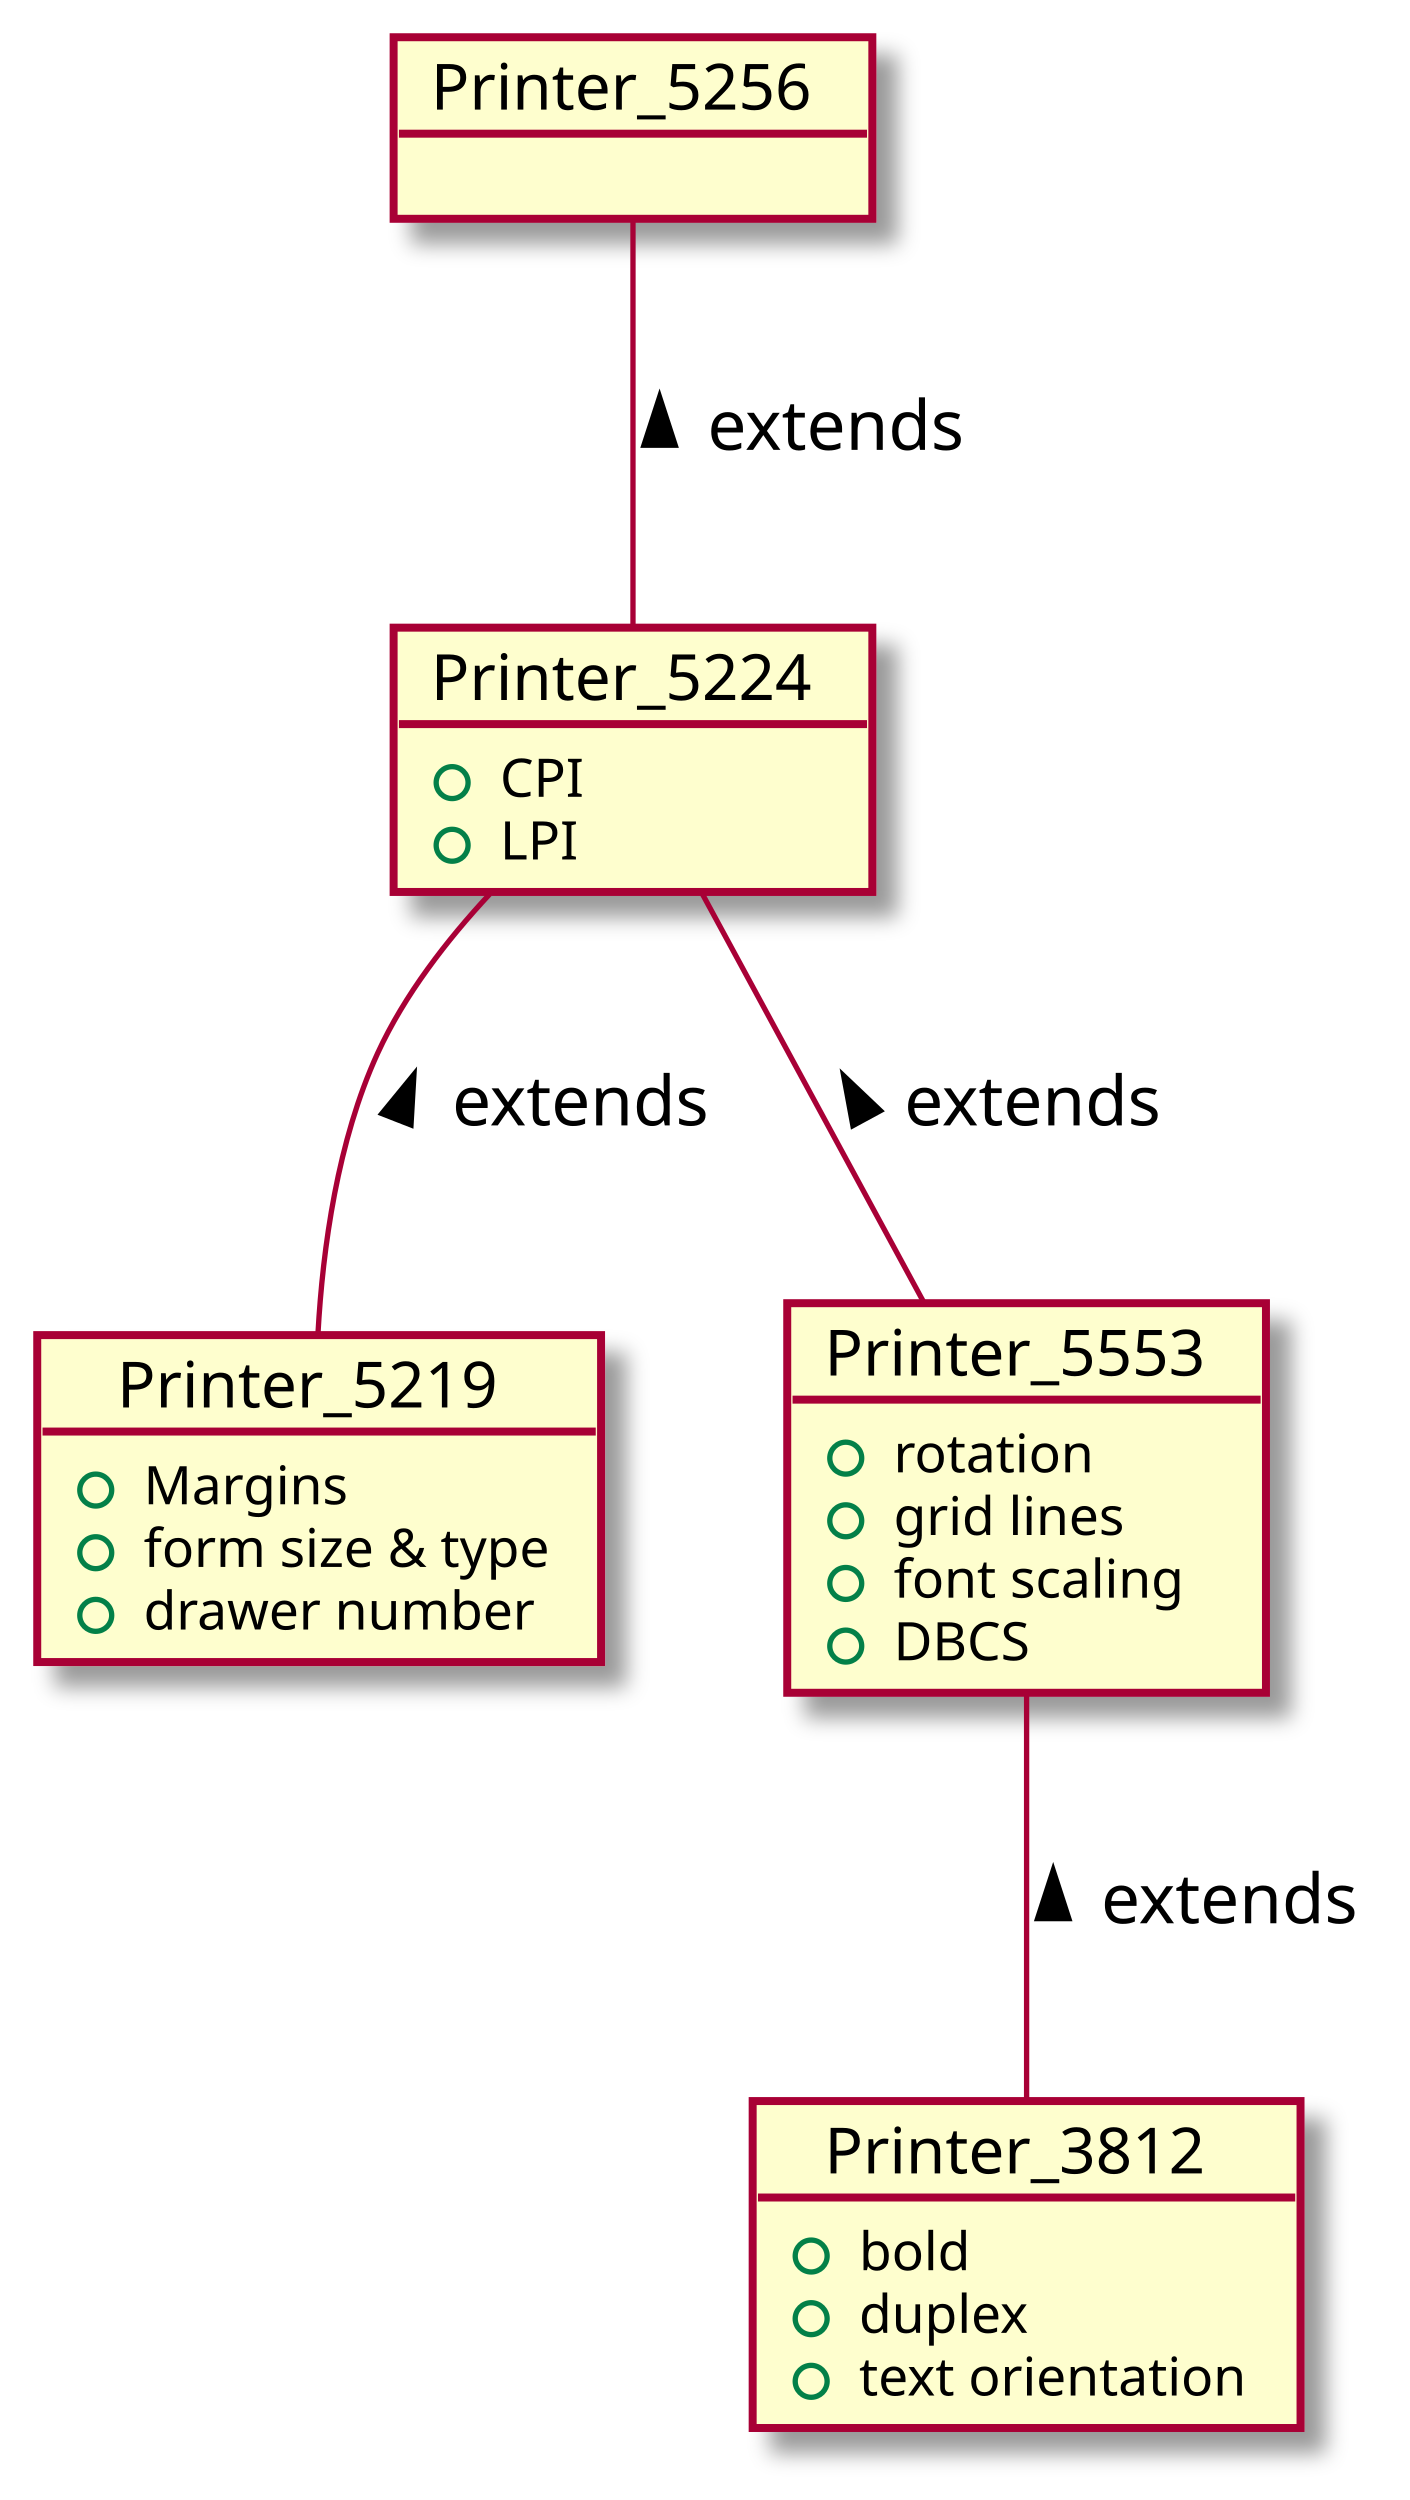
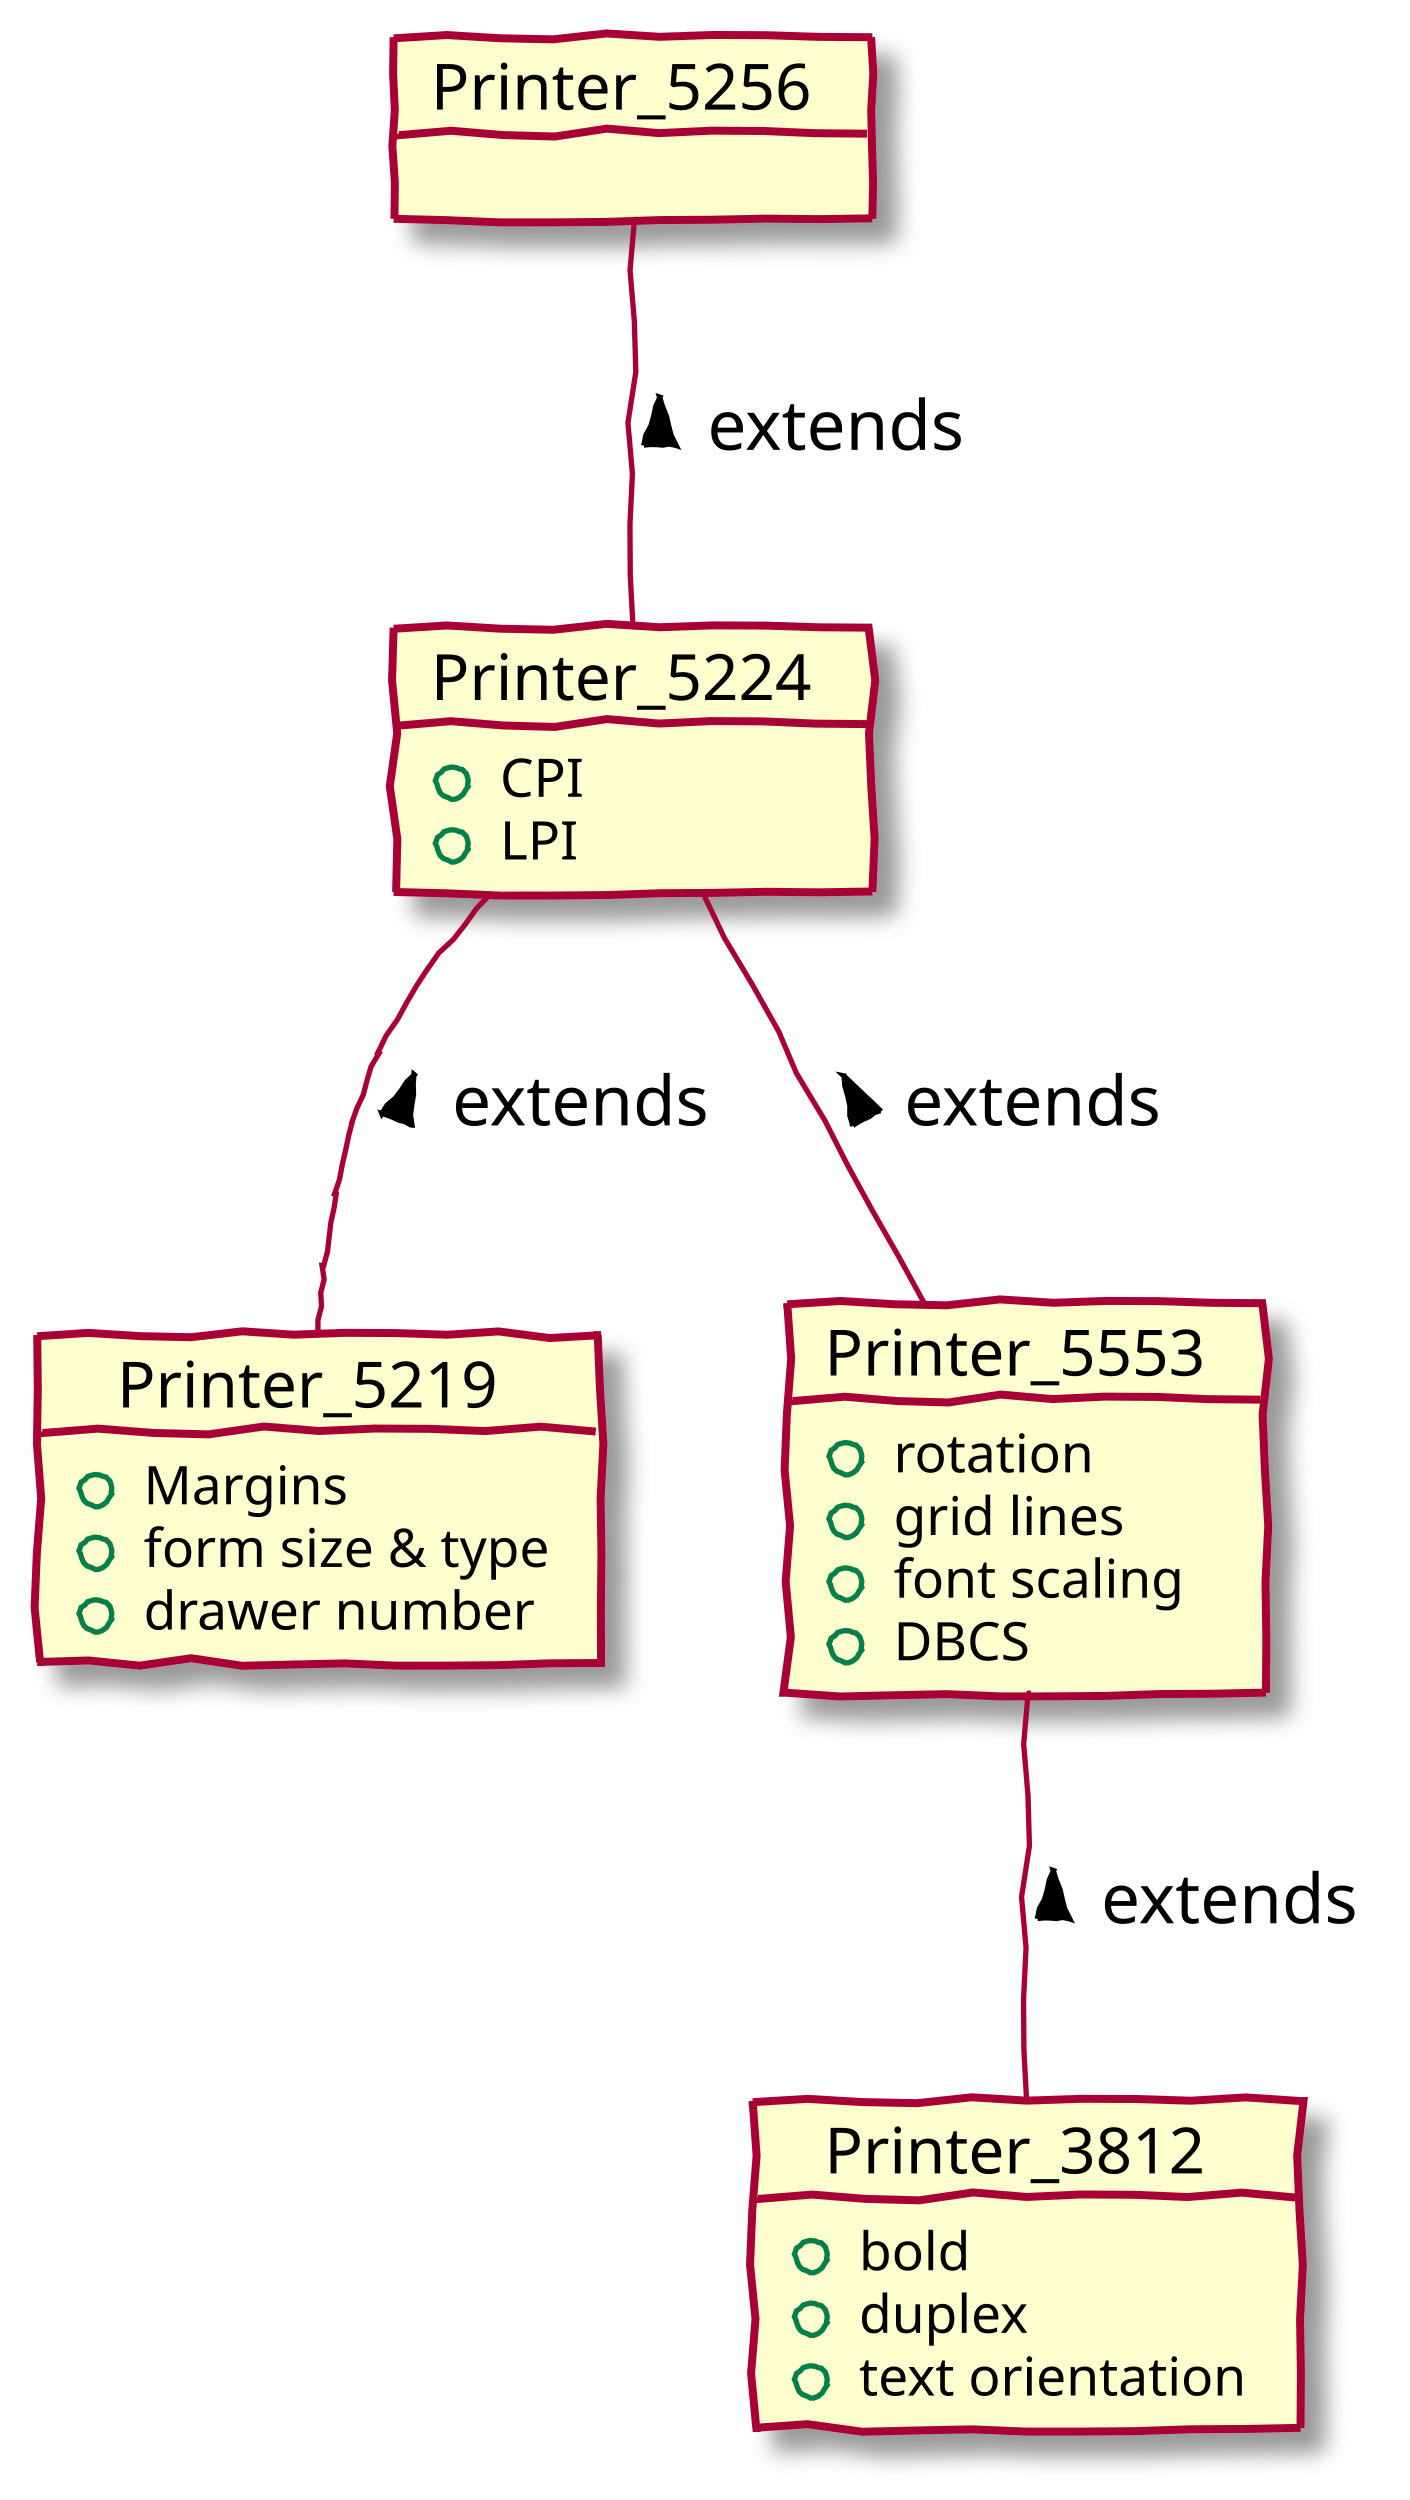
<svg xmlns="http://www.w3.org/2000/svg" contentScriptType="application/ecmascript" contentStyleType="text/css" height="470px" preserveAspectRatio="none" style="width:265px;height:470px;" version="1.1" viewBox="0 0 265 470" width="265px" zoomAndPan="magnify">
  <defs>
-     <filter height="300%" id="f1pfdexs42ap7q" width="300%" x="-1" y="-1">
+     <filter height="300%" id="f1qc4ehnx7grcp" width="300%" x="-1" y="-1">
      <feGaussianBlur result="blurOut" stdDeviation="2.0" />
      <feColorMatrix in="blurOut" result="blurOut2" type="matrix" values="0 0 0 0 0 0 0 0 0 0 0 0 0 0 0 0 0 0 .4 0" />
      <feOffset dx="4.0" dy="4.0" in="blurOut2" result="blurOut3" />
      <feBlend in="SourceGraphic" in2="blurOut3" mode="normal" />
    </filter>
  </defs>
  <g>
-     <rect fill="#FEFECE" filter="url(#f1pfdexs42ap7q)" height="34.133" style="stroke: #A80036; stroke-width: 1.5;" width="90" x="74" y="7" />
+     <polygon fill="#FEFECE" filter="url(#f1qc4ehnx7grcp)" points="74,7,74,7.21,84,6.586,94,7.193,104,7.4,114,6.287,124,6.922,134,6.574,144,6.617,154,6.932,164,7,163.769,7,164.185,13.827,163.79,20.653,163.934,27.48,164.144,34.306,164,41.133,164,41.047,154,41.201,144,41.101,134,41.311,124,41.372,114,41.718,104,41.804,94,41.812,84,41.387,74,41.133,74.154,41.133,74.234,34.306,73.76,27.48,74.226,20.653,73.901,13.827,74,7" style="stroke: #A80036; stroke-width: 1.5;" />
    <text fill="#000000" font-family="sans-serif" font-size="12" lengthAdjust="spacingAndGlyphs" textLength="76" x="81" y="20.602">Printer_5256</text>
-     <line style="stroke: #A80036; stroke-width: 1.5;" x1="75" x2="163" y1="25.133" y2="25.133" />
-     <rect fill="#FEFECE" filter="url(#f1pfdexs42ap7q)" height="49.688" style="stroke: #A80036; stroke-width: 1.5;" width="90" x="74" y="118" />
+     <path d="M75,25.133 L75,25.413 L84.778,24.58 L94.556,25.39 L104.333,25.666 L114.111,24.182 L123.889,25.029 L133.667,24.564 L143.444,24.622 L153.222,25.042 L163,25.133 " fill="#FEFECE" style="stroke: #A80036; stroke-width: 1.5;" />
+     <polygon fill="#FEFECE" filter="url(#f1qc4ehnx7grcp)" points="74,118,74,118.21,84,117.586,94,118.193,104,118.4,114,117.287,124,117.922,134,117.573,144,117.617,154,117.932,164,118,163.309,118,164.554,127.938,163.37,137.875,163.802,147.812,164.432,157.75,164,167.688,164,167.602,154,167.756,144,167.656,134,167.866,124,167.927,114,168.273,104,168.359,94,168.367,84,167.942,74,167.688,74.464,167.688,74.702,157.75,73.279,147.812,74.678,137.875,73.704,127.938,74,118" style="stroke: #A80036; stroke-width: 1.5;" />
    <text fill="#000000" font-family="sans-serif" font-size="12" lengthAdjust="spacingAndGlyphs" textLength="76" x="81" y="131.602">Printer_5224</text>
-     <line style="stroke: #A80036; stroke-width: 1.5;" x1="75" x2="163" y1="136.133" y2="136.133" />
-     <ellipse cx="85" cy="147.133" fill="none" rx="3" ry="3" style="stroke: #038048; stroke-width: 1.0;" />
+     <path d="M75,136.133 L75,136.413 L84.778,135.58 L94.556,136.391 L104.333,136.666 L114.111,135.182 L123.889,136.029 L133.667,135.564 L143.444,135.621 L153.222,136.042 L163,136.133 " fill="#FEFECE" style="stroke: #A80036; stroke-width: 1.5;" />
+     <polygon fill="none" points="88.017,147.863,87.577,148.463,87.057,149.344,86.313,149.937,85.531,150.261,84.908,150.289,84.107,149.883,83.351,149.618,82.777,149.08,82.476,148.464,82.298,147.974,82.123,147.333,81.839,146.782,82.057,146.244,82.248,145.654,82.965,145.188,83.47,144.583,84.094,144.382,84.836,144.209,85.788,144.312,86.31,144.558,86.916,144.669,87.653,145.424,87.91,146.222,88.021,146.766,87.895,147.662" style="stroke: #038048; stroke-width: 1.0;" />
    <text fill="#000000" font-family="sans-serif" font-size="10" lengthAdjust="spacingAndGlyphs" textLength="16" x="94" y="149.801">CPI</text>
-     <ellipse cx="85" cy="158.91" fill="none" rx="3" ry="3" style="stroke: #038048; stroke-width: 1.0;" />
+     <polygon fill="none" points="88.017,159.64,87.577,160.241,87.057,161.121,86.313,161.714,85.531,162.038,84.908,162.066,84.107,161.661,83.351,161.396,82.777,160.858,82.476,160.242,82.298,159.751,82.123,159.111,81.839,158.56,82.057,158.021,82.248,157.432,82.965,156.965,83.47,156.361,84.094,156.16,84.836,155.987,85.788,156.089,86.31,156.335,86.916,156.447,87.653,157.202,87.91,157.999,88.021,158.543,87.895,159.439" style="stroke: #038048; stroke-width: 1.0;" />
    <text fill="#000000" font-family="sans-serif" font-size="10" lengthAdjust="spacingAndGlyphs" textLength="14" x="94" y="161.578">LPI</text>
-     <rect fill="#FEFECE" filter="url(#f1pfdexs42ap7q)" height="61.465" style="stroke: #A80036; stroke-width: 1.5;" width="106" x="7" y="251" />
+     <polygon fill="#FEFECE" filter="url(#f1qc4ehnx7grcp)" points="7,251,7,251.21,16.636,250.586,26.273,251.193,35.909,251.4,45.545,250.287,55.182,250.922,64.818,250.573,74.454,250.617,84.091,250.932,93.727,250.309,103.364,251.554,113,251,112.37,251,112.802,261.244,113.432,271.488,112.914,281.732,113.068,291.977,112.968,302.221,113,312.465,113,312.643,103.364,312.704,93.727,313.05,84.091,313.136,74.454,313.144,64.818,312.719,55.182,312.928,45.545,313.167,35.909,311.744,26.273,313.143,16.636,312.168,7,312.465,7.534,312.465,6.505,302.221,6.931,291.977,7.742,281.732,6.951,271.488,7.105,261.244,7,251" style="stroke: #A80036; stroke-width: 1.5;" />
    <text fill="#000000" font-family="sans-serif" font-size="12" lengthAdjust="spacingAndGlyphs" textLength="76" x="22" y="264.602">Printer_5219</text>
-     <line style="stroke: #A80036; stroke-width: 1.5;" x1="8" x2="112" y1="269.133" y2="269.133" />
-     <ellipse cx="18" cy="280.133" fill="none" rx="3" ry="3" style="stroke: #038048; stroke-width: 1.0;" />
+     <path d="M8,269.133 L8,269.413 L18.4,268.58 L28.8,269.39 L39.2,269.666 L49.6,268.182 L60,269.029 L70.4,268.564 L80.8,268.622 L91.2,269.042 L101.6,268.211 L112,269.133 " fill="#FEFECE" style="stroke: #A80036; stroke-width: 1.5;" />
+     <polygon fill="none" points="21.017,280.863,20.577,281.463,20.057,282.344,19.313,282.937,18.531,283.261,17.908,283.289,17.107,282.883,16.351,282.618,15.777,282.08,15.476,281.464,15.298,280.974,15.123,280.334,14.839,279.782,15.057,279.244,15.248,278.654,15.965,278.188,16.47,277.583,17.094,277.382,17.836,277.209,18.788,277.312,19.31,277.558,19.916,277.669,20.653,278.424,20.91,279.222,21.021,279.765,20.895,280.662" style="stroke: #038048; stroke-width: 1.0;" />
    <text fill="#000000" font-family="sans-serif" font-size="10" lengthAdjust="spacingAndGlyphs" textLength="39" x="27" y="282.801">Margins</text>
-     <ellipse cx="18" cy="291.91" fill="none" rx="3" ry="3" style="stroke: #038048; stroke-width: 1.0;" />
+     <polygon fill="none" points="21.017,292.64,20.577,293.241,20.057,294.121,19.313,294.714,18.531,295.038,17.908,295.066,17.107,294.661,16.351,294.396,15.777,293.858,15.476,293.242,15.298,292.751,15.123,292.111,14.839,291.56,15.057,291.021,15.248,290.432,15.965,289.966,16.47,289.361,17.094,289.159,17.836,288.986,18.788,289.089,19.31,289.335,19.916,289.447,20.653,290.202,20.91,290.999,21.021,291.543,20.895,292.439" style="stroke: #038048; stroke-width: 1.0;" />
    <text fill="#000000" font-family="sans-serif" font-size="10" lengthAdjust="spacingAndGlyphs" textLength="80" x="27" y="294.578">form size &amp; type</text>
-     <ellipse cx="18" cy="303.688" fill="none" rx="3" ry="3" style="stroke: #038048; stroke-width: 1.0;" />
+     <polygon fill="none" points="21.017,304.417,20.577,305.018,20.057,305.898,19.313,306.491,18.531,306.816,17.908,306.844,17.107,306.438,16.351,306.173,15.777,305.635,15.476,305.019,15.298,304.529,15.123,303.888,14.839,303.337,15.057,302.799,15.248,302.209,15.965,301.743,16.47,301.138,17.094,300.937,17.836,300.764,18.788,300.867,19.31,301.113,19.916,301.224,20.653,301.979,20.91,302.776,21.021,303.32,20.895,304.217" style="stroke: #038048; stroke-width: 1.0;" />
    <text fill="#000000" font-family="sans-serif" font-size="10" lengthAdjust="spacingAndGlyphs" textLength="74" x="27" y="306.356">drawer number</text>
-     <rect fill="#FEFECE" filter="url(#f1pfdexs42ap7q)" height="73.242" style="stroke: #A80036; stroke-width: 1.5;" width="90" x="148" y="245" />
+     <polygon fill="#FEFECE" filter="url(#f1qc4ehnx7grcp)" points="148,245,148,245.21,158,244.586,168,245.193,178,245.4,188,244.287,198,244.922,208,244.573,218,244.617,228,244.932,238,245,237.309,245,238.554,255.463,237.37,265.926,237.802,276.389,238.432,286.853,237.914,297.316,238.068,307.779,238,318.242,238,318.21,228,318.421,218,318.481,208,318.828,198,318.913,188,318.921,178,318.497,168,318.706,158,318.944,148,318.242,147.279,318.242,148.679,307.779,147.703,297.316,148.534,286.853,147.505,276.389,147.931,265.926,148.742,255.463,148,245" style="stroke: #A80036; stroke-width: 1.5;" />
    <text fill="#000000" font-family="sans-serif" font-size="12" lengthAdjust="spacingAndGlyphs" textLength="76" x="155" y="258.602">Printer_5553</text>
-     <line style="stroke: #A80036; stroke-width: 1.5;" x1="149" x2="237" y1="263.133" y2="263.133" />
-     <ellipse cx="159" cy="274.133" fill="none" rx="3" ry="3" style="stroke: #038048; stroke-width: 1.0;" />
+     <path d="M149,263.133 L149,263.413 L158.778,262.58 L168.556,263.39 L178.333,263.666 L188.111,262.182 L197.889,263.029 L207.667,262.564 L217.444,262.622 L227.222,263.042 L237,263.133 " fill="#FEFECE" style="stroke: #A80036; stroke-width: 1.5;" />
+     <polygon fill="none" points="162.017,274.863,161.577,275.463,161.057,276.344,160.313,276.937,159.531,277.261,158.908,277.289,158.107,276.883,157.351,276.618,156.777,276.08,156.476,275.464,156.298,274.974,156.123,274.334,155.839,273.782,156.057,273.244,156.248,272.654,156.965,272.188,157.47,271.583,158.094,271.382,158.836,271.209,159.788,271.312,160.31,271.558,160.916,271.669,161.653,272.424,161.91,273.222,162.021,273.765,161.895,274.662" style="stroke: #038048; stroke-width: 1.0;" />
    <text fill="#000000" font-family="sans-serif" font-size="10" lengthAdjust="spacingAndGlyphs" textLength="39" x="168" y="276.801">rotation</text>
-     <ellipse cx="159" cy="285.91" fill="none" rx="3" ry="3" style="stroke: #038048; stroke-width: 1.0;" />
+     <polygon fill="none" points="162.017,286.64,161.577,287.241,161.057,288.121,160.313,288.714,159.531,289.038,158.908,289.066,158.107,288.661,157.351,288.396,156.777,287.858,156.476,287.242,156.298,286.751,156.123,286.111,155.839,285.56,156.057,285.021,156.248,284.432,156.965,283.966,157.47,283.361,158.094,283.159,158.836,282.986,159.788,283.089,160.31,283.335,160.916,283.447,161.653,284.202,161.91,284.999,162.021,285.543,161.895,286.439" style="stroke: #038048; stroke-width: 1.0;" />
    <text fill="#000000" font-family="sans-serif" font-size="10" lengthAdjust="spacingAndGlyphs" textLength="45" x="168" y="288.578">grid lines</text>
-     <ellipse cx="159" cy="297.688" fill="none" rx="3" ry="3" style="stroke: #038048; stroke-width: 1.0;" />
+     <polygon fill="none" points="162.017,298.417,161.577,299.018,161.057,299.898,160.313,300.491,159.531,300.816,158.908,300.844,158.107,300.438,157.351,300.173,156.777,299.635,156.476,299.019,156.298,298.529,156.123,297.888,155.839,297.337,156.057,296.799,156.248,296.209,156.965,295.743,157.47,295.138,158.094,294.937,158.836,294.764,159.788,294.867,160.31,295.113,160.916,295.224,161.653,295.979,161.91,296.776,162.021,297.32,161.895,298.217" style="stroke: #038048; stroke-width: 1.0;" />
    <text fill="#000000" font-family="sans-serif" font-size="10" lengthAdjust="spacingAndGlyphs" textLength="57" x="168" y="300.356">font scaling</text>
-     <ellipse cx="159" cy="309.465" fill="none" rx="3" ry="3" style="stroke: #038048; stroke-width: 1.0;" />
+     <polygon fill="none" points="162.017,310.195,161.577,310.795,161.057,311.675,160.313,312.269,159.531,312.593,158.908,312.621,158.107,312.215,157.351,311.95,156.777,311.412,156.476,310.796,156.298,310.306,156.123,309.666,155.839,309.114,156.057,308.576,156.248,307.986,156.965,307.52,157.47,306.915,158.094,306.714,158.836,306.541,159.788,306.644,160.31,306.89,160.916,307.001,161.653,307.757,161.91,308.554,162.021,309.098,161.895,309.994" style="stroke: #038048; stroke-width: 1.0;" />
    <text fill="#000000" font-family="sans-serif" font-size="10" lengthAdjust="spacingAndGlyphs" textLength="25" x="168" y="312.133">DBCS</text>
-     <rect fill="#FEFECE" filter="url(#f1pfdexs42ap7q)" height="61.465" style="stroke: #A80036; stroke-width: 1.5;" width="103" x="141.5" y="395" />
+     <polygon fill="#FEFECE" filter="url(#f1qc4ehnx7grcp)" points="141.5,395,141.5,395.21,151.8,394.586,162.1,395.193,172.4,395.4,182.7,394.287,193,394.922,203.3,394.574,213.6,394.616,223.9,394.932,234.2,394.309,244.5,395,245.054,395,243.87,405.244,244.302,415.488,244.932,425.732,244.414,435.977,244.568,446.221,244.5,456.465,244.5,456.433,234.2,456.643,223.9,456.704,213.6,457.05,203.3,457.136,193,457.144,182.7,456.719,172.4,456.928,162.1,457.167,151.8,455.744,141.5,456.465,142.179,456.465,141.203,446.221,142.034,435.977,141.005,425.732,141.431,415.488,142.242,405.244,141.5,395" style="stroke: #A80036; stroke-width: 1.5;" />
    <text fill="#000000" font-family="sans-serif" font-size="12" lengthAdjust="spacingAndGlyphs" textLength="76" x="155" y="408.602">Printer_3812</text>
-     <line style="stroke: #A80036; stroke-width: 1.5;" x1="142.5" x2="243.5" y1="413.133" y2="413.133" />
-     <ellipse cx="152.5" cy="424.133" fill="none" rx="3" ry="3" style="stroke: #038048; stroke-width: 1.0;" />
+     <path d="M142.5,413.133 L142.5,413.413 L152.6,412.58 L162.7,413.39 L172.8,413.666 L182.9,412.182 L193,413.029 L203.1,412.564 L213.2,412.622 L223.3,413.042 L233.4,412.211 L243.5,413.133 " fill="#FEFECE" style="stroke: #A80036; stroke-width: 1.5;" />
+     <polygon fill="none" points="155.517,424.863,155.077,425.463,154.557,426.344,153.813,426.937,153.031,427.261,152.408,427.289,151.607,426.883,150.851,426.618,150.277,426.08,149.976,425.464,149.798,424.974,149.623,424.334,149.339,423.782,149.557,423.244,149.748,422.654,150.465,422.188,150.97,421.583,151.594,421.382,152.336,421.209,153.288,421.312,153.81,421.558,154.416,421.669,155.153,422.424,155.41,423.222,155.521,423.765,155.395,424.662" style="stroke: #038048; stroke-width: 1.0;" />
    <text fill="#000000" font-family="sans-serif" font-size="10" lengthAdjust="spacingAndGlyphs" textLength="21" x="161.5" y="426.801">bold</text>
-     <ellipse cx="152.5" cy="435.91" fill="none" rx="3" ry="3" style="stroke: #038048; stroke-width: 1.0;" />
+     <polygon fill="none" points="155.517,436.64,155.077,437.241,154.557,438.121,153.813,438.714,153.031,439.038,152.408,439.066,151.607,438.661,150.851,438.396,150.277,437.858,149.976,437.242,149.798,436.751,149.623,436.111,149.339,435.56,149.557,435.021,149.748,434.432,150.465,433.966,150.97,433.361,151.594,433.159,152.336,432.986,153.288,433.089,153.81,433.335,154.416,433.447,155.153,434.202,155.41,434.999,155.521,435.543,155.395,436.439" style="stroke: #038048; stroke-width: 1.0;" />
    <text fill="#000000" font-family="sans-serif" font-size="10" lengthAdjust="spacingAndGlyphs" textLength="33" x="161.5" y="438.578">duplex</text>
-     <ellipse cx="152.5" cy="447.688" fill="none" rx="3" ry="3" style="stroke: #038048; stroke-width: 1.0;" />
+     <polygon fill="none" points="155.517,448.417,155.077,449.018,154.557,449.898,153.813,450.491,153.031,450.816,152.408,450.844,151.607,450.438,150.851,450.173,150.277,449.635,149.976,449.019,149.798,448.529,149.623,447.888,149.339,447.337,149.557,446.799,149.748,446.209,150.465,445.743,150.97,445.138,151.594,444.937,152.336,444.764,153.288,444.867,153.81,445.113,154.416,445.224,155.153,445.979,155.41,446.776,155.521,447.32,155.395,448.217" style="stroke: #038048; stroke-width: 1.0;" />
    <text fill="#000000" font-family="sans-serif" font-size="10" lengthAdjust="spacingAndGlyphs" textLength="77" x="161.5" y="450.356">text orientation</text>
-     <path codeLine="228" d="M119,41.27 C119,61.11 119,94.83 119,117.74 " fill="none" id="Printer_5256-Printer_5224" style="stroke: #A80036; stroke-width: 1.0;" />
-     <polygon fill="#000000" points="124,74.655,121.061,83.7,126.939,83.7,124,74.655" style="stroke: #000000; stroke-width: 1.0;" />
+     <path d="M119,41.27 L119.28,41.27 L118.448,50.829 L119.258,60.388 L119.533,69.946 L118.049,79.505 L118.896,89.064 L118.431,98.623 L118.489,108.181 L119,117.74 " fill="none" style="stroke: #A80036; stroke-width: 1.0;" />
+     <polygon fill="#000000" points="124,74.655,124.067,74.677,123.281,76.422,122.886,78.293,122.363,80.124,121.423,81.818,121.061,83.7,121.061,83.674,122.237,83.558,123.412,83.573,124.588,83.678,125.763,83.47,126.939,83.7,127.114,83.757,126.151,81.826,125.701,80.062,125.312,78.318,124.561,76.456,124,74.655" style="stroke: #000000; stroke-width: 1.0;" />
    <text fill="#000000" font-family="sans-serif" font-size="13" lengthAdjust="spacingAndGlyphs" textLength="50" x="133" y="84.568">extends</text>
-     <path codeLine="229" d="M92.06,168.09 C84.02,176.72 76.02,187.05 71,198 C63.48,214.42 60.68,234.48 59.78,250.7 " fill="none" id="Printer_5224-Printer_5219" style="stroke: #A80036; stroke-width: 1.0;" />
-     <polygon fill="#000000" points="77.82,201.998,71.79,209.353,77.265,211.493,77.82,201.998" style="stroke: #000000; stroke-width: 1.0;" />
+     <path d="M92.06,168.09 L92.132,168.15 L89.586,170.79 L87.461,173.779 L85.199,176.654 L82.486,179.156 L80.397,182.175 L80.368,182.157 L78.355,185.243 L76.492,188.418 L74.733,191.655 L72.615,194.678 L71,198 L71.231,198.086 L69.778,200.478 L68.998,203.122 L68.3,205.795 L67.125,208.291 L66.201,210.881 L66.23,210.888 L65.528,213.586 L64.961,216.317 L64.328,219.032 L63.819,221.778 L62.907,224.425 L63.202,224.47 L62.795,227.172 L62.199,229.845 L61.88,232.56 L61.574,235.277 L60.855,237.932 L60.536,237.905 L60.941,240.511 L60.294,243.028 L60.447,245.613 L59.776,248.128 L59.78,250.7 " fill="none" style="stroke: #A80036; stroke-width: 1.0;" />
+     <polygon fill="#000000" points="77.82,201.998,77.874,202.043,76.507,203.382,75.458,204.981,74.305,206.496,72.812,207.732,71.79,209.353,71.781,209.329,72.834,209.649,73.934,210.09,75.067,210.616,76.086,210.85,77.265,211.493,77.449,211.503,77.166,209.581,77.421,207.691,77.742,205.804,77.68,203.895,77.82,201.998" style="stroke: #000000; stroke-width: 1.0;" />
    <text fill="#000000" font-family="sans-serif" font-size="13" lengthAdjust="spacingAndGlyphs" textLength="50" x="85" y="211.568">extends</text>
-     <path codeLine="230" d="M132.06,168.09 C143.59,189.37 160.57,220.68 173.68,244.85 " fill="none" id="Printer_5224-Printer_5553" style="stroke: #A80036; stroke-width: 1.0;" />
-     <polygon fill="#000000" points="158.617,202.26,160.345,211.612,165.512,208.81,158.617,202.26" style="stroke: #000000; stroke-width: 1.0;" />
+     <path d="M132.06,168.09 L132.306,168.224 L136.199,176.356 L141.535,185.271 L146.402,193.931 L149.722,201.752 L155.091,210.685 L159.307,218.992 L163.982,227.548 L168.976,236.278 L173.68,244.85 " fill="none" style="stroke: #A80036; stroke-width: 1.0;" />
+     <polygon fill="#000000" points="158.617,202.26,158.686,202.273,158.827,204.105,159.371,206.012,159.784,207.895,159.765,209.698,160.345,211.612,160.332,211.589,161.31,210.927,162.35,210.379,163.434,209.911,164.368,209.168,165.512,208.81,165.639,208.944,163.988,207.348,162.708,206.142,161.474,204.984,159.976,203.549,158.617,202.26" style="stroke: #000000; stroke-width: 1.0;" />
    <text fill="#000000" font-family="sans-serif" font-size="13" lengthAdjust="spacingAndGlyphs" textLength="50" x="170" y="211.568">extends</text>
-     <path codeLine="231" d="M193,318.33 C193,341.99 193,372.63 193,394.9 " fill="none" id="Printer_5553-Printer_3812" style="stroke: #A80036; stroke-width: 1.0;" />
-     <polygon fill="#000000" points="198,351.655,195.061,360.7,200.939,360.7,198,351.655" style="stroke: #000000; stroke-width: 1.0;" />
+     <path d="M193,318.33 L193.28,318.33 L192.448,327.901 L193.258,337.473 L193.533,347.044 L192.049,356.615 L192.896,366.186 L192.431,375.757 L192.489,385.329 L193,394.9 " fill="none" style="stroke: #A80036; stroke-width: 1.0;" />
+     <polygon fill="#000000" points="198,351.655,198.067,351.677,197.281,353.422,196.886,355.293,196.363,357.123,195.423,358.818,195.061,360.7,195.061,360.675,196.237,360.558,197.412,360.572,198.588,360.678,199.763,360.47,200.939,360.7,201.114,360.757,200.151,358.826,199.701,357.062,199.312,355.318,198.561,353.455,198,351.655" style="stroke: #000000; stroke-width: 1.0;" />
    <text fill="#000000" font-family="sans-serif" font-size="13" lengthAdjust="spacingAndGlyphs" textLength="50" x="207" y="361.568">extends</text>
  </g>
</svg>
